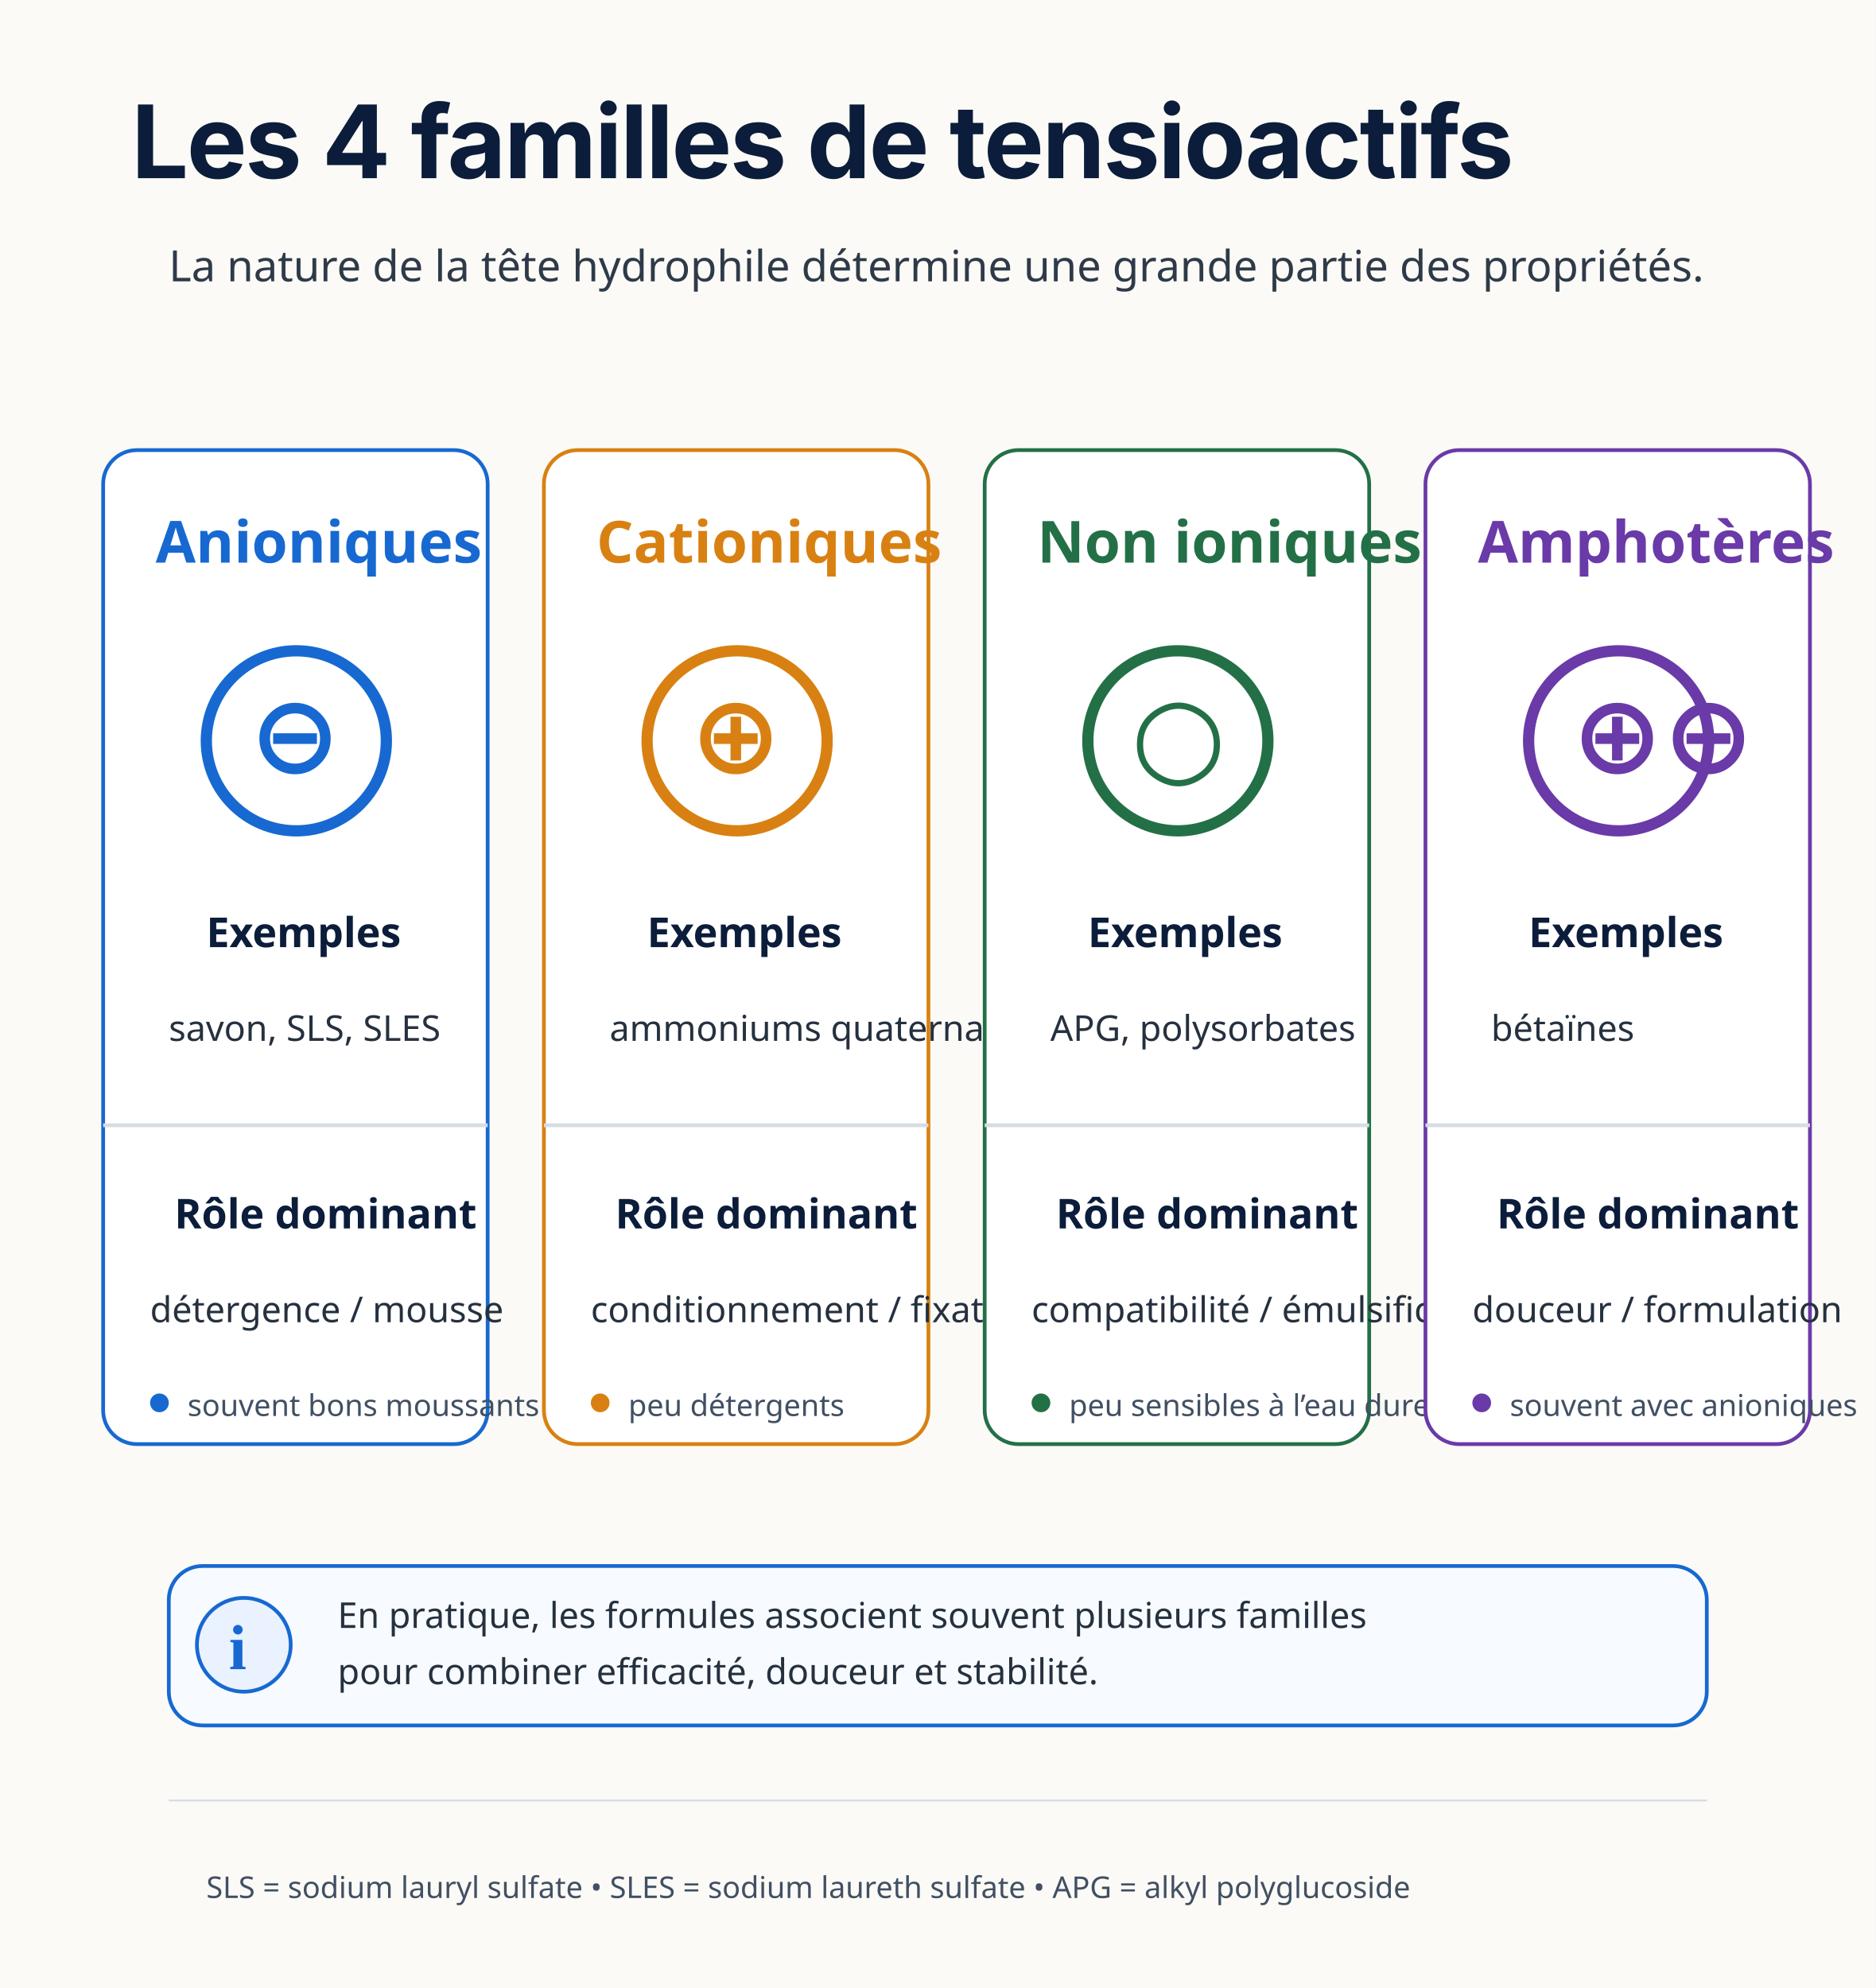
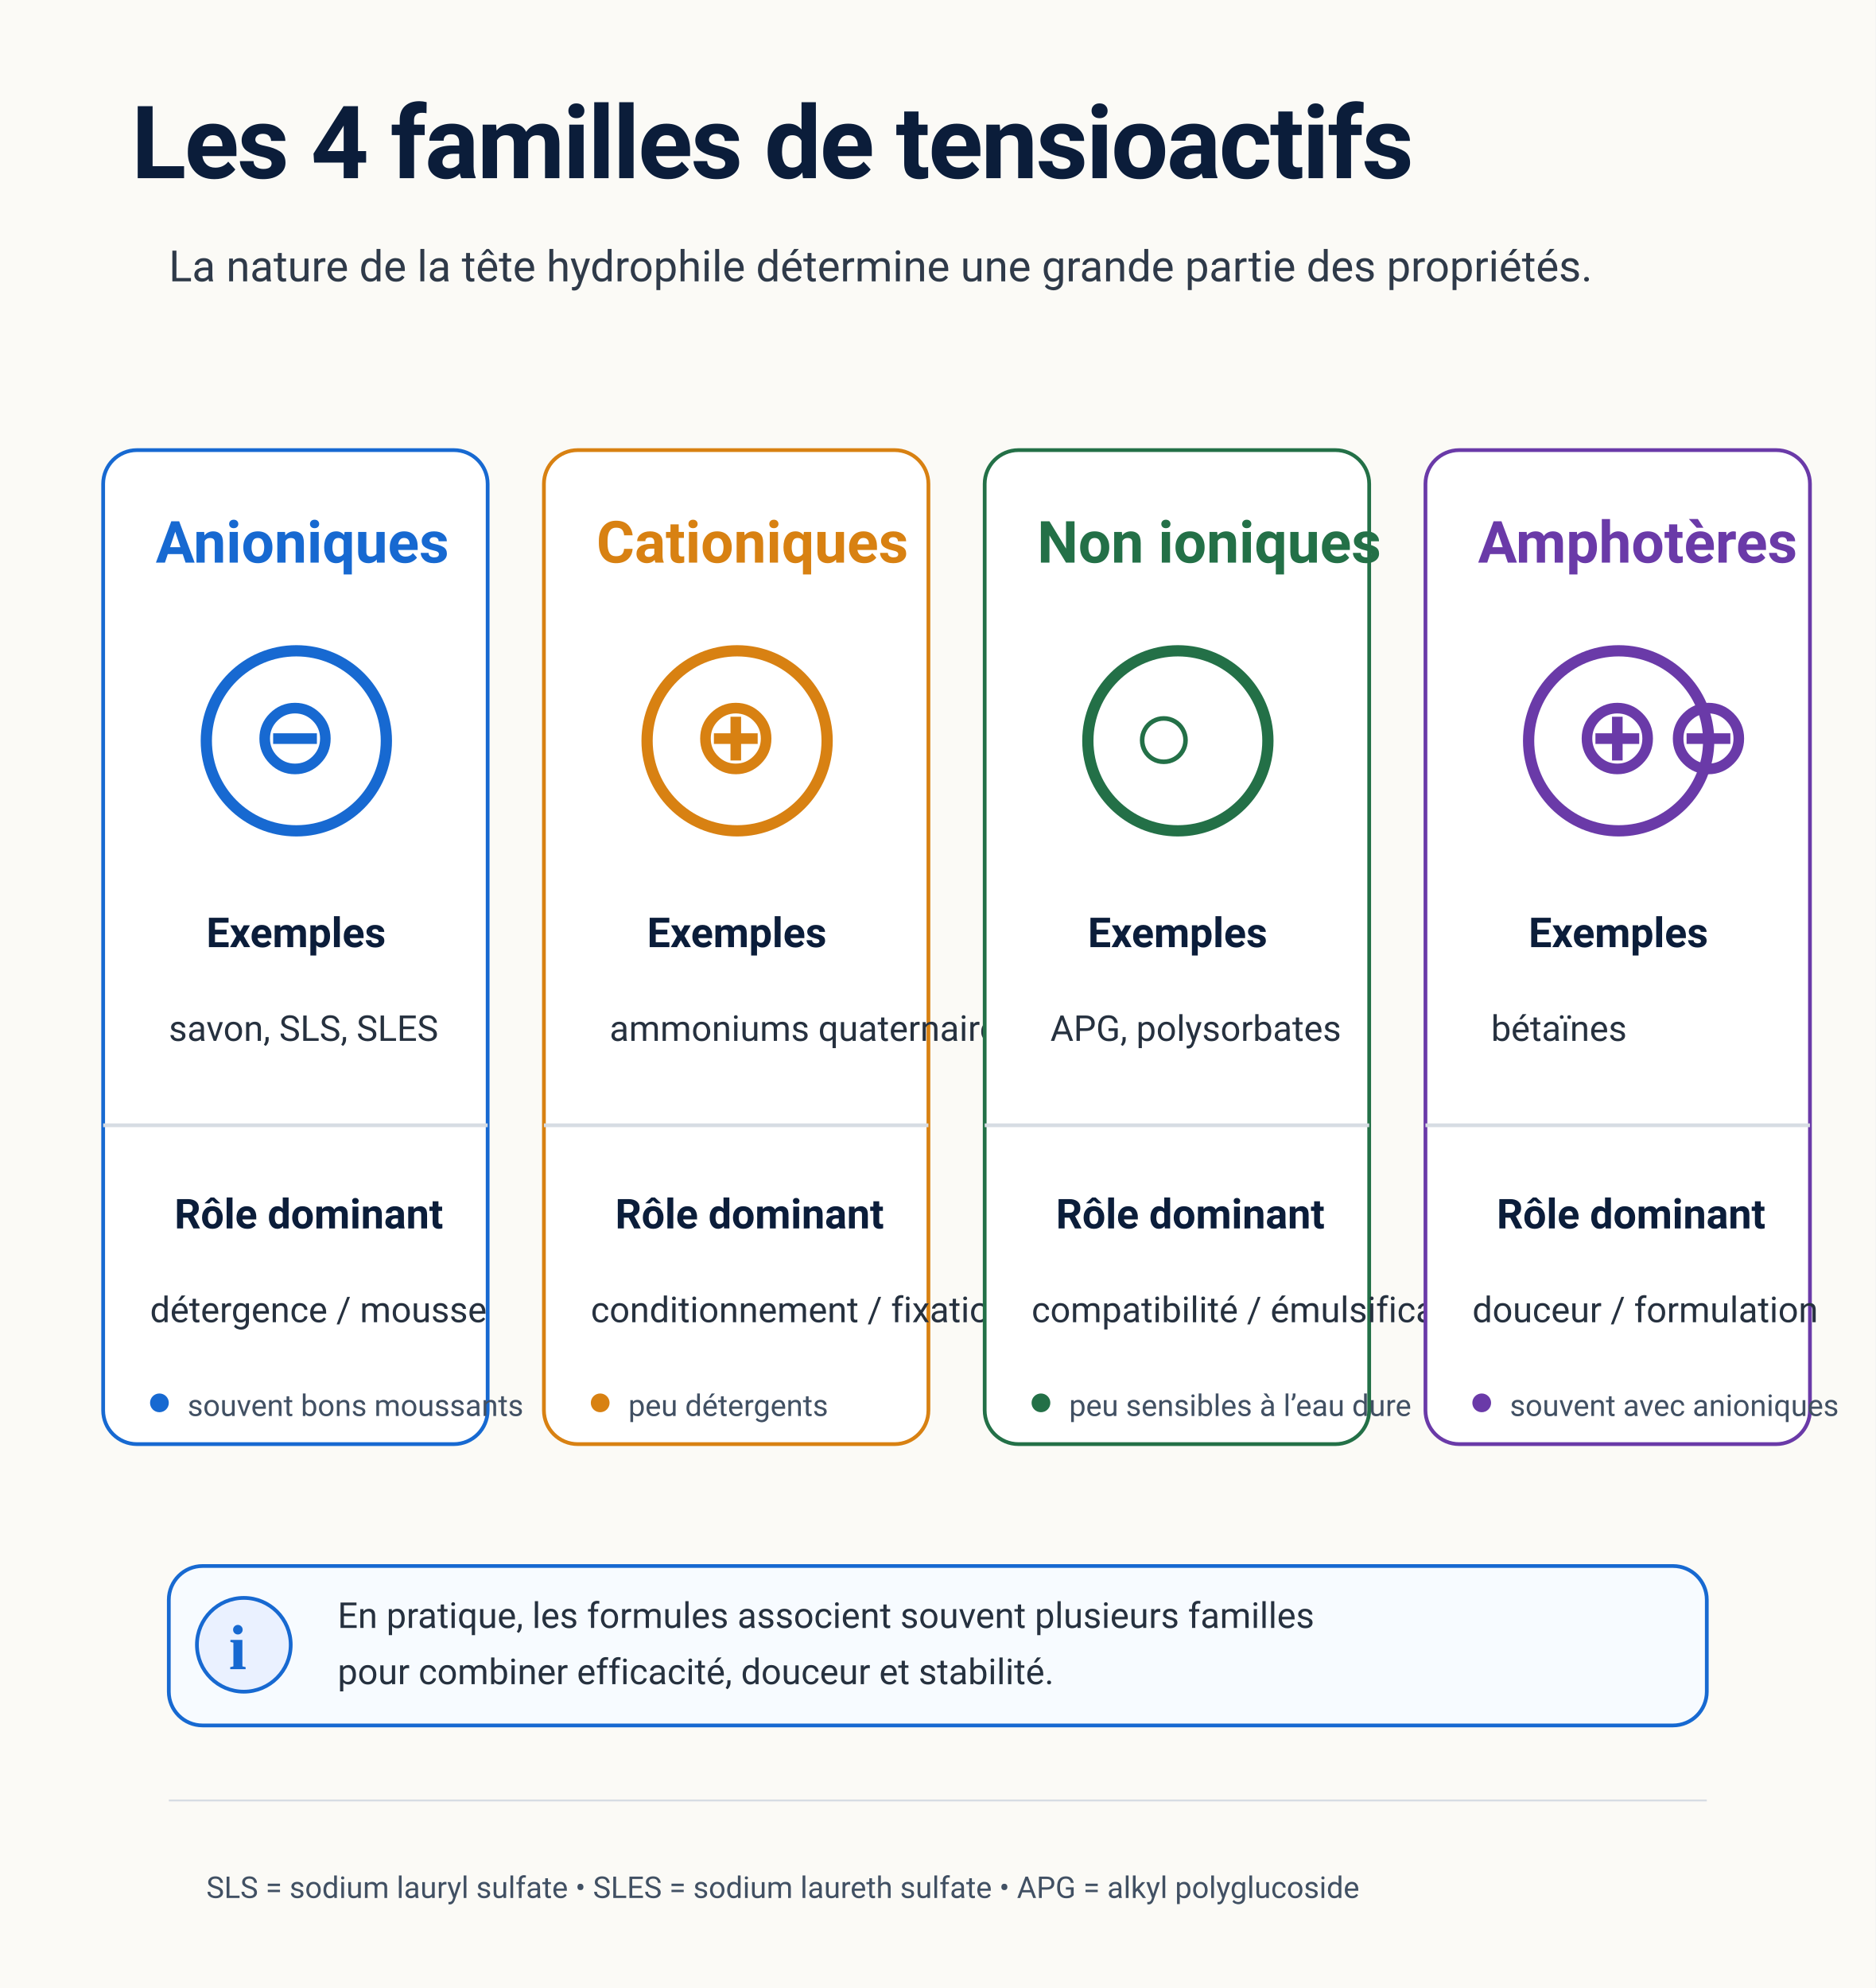
<svg xmlns="http://www.w3.org/2000/svg" width="1000" height="1060" viewBox="0 0 1000 1060" role="img" aria-labelledby="title desc">
  <defs>
    <style>
- .title{font:700 54px system-ui,-apple-system,BlinkMacSystemFont,'Segoe UI',sans-serif;fill:#0b1d3a;letter-spacing:-1px}.subtitle{font:400 23px system-ui,sans-serif;fill:#2f3a49}.h2{font:700 34px system-ui,sans-serif;fill:#0b1d3a}.label{font:600 22px system-ui,sans-serif;fill:#0b1d3a}.small{font:400 19px system-ui,sans-serif;fill:#26313f}.tiny{font:400 16px system-ui,sans-serif;fill:#415063}.blue{fill:#1769d1}.orange{fill:#d88112}.green{fill:#237047}.purple{fill:#6a3aa8}.ink{fill:#111827}.muted{fill:#4b5563}.line{stroke:#d7dce3;stroke-width:2}.box{fill:#fff;stroke:#d7dce3;stroke-width:2}.info{fill:#f7fbff;stroke:#1769d1;stroke-width:2}.warn{fill:#fff9ed;stroke:#d88112;stroke-width:2}.water{fill:#dcefff;stroke:#68aee8;stroke-width:2}.oil{fill:#ffe1a3;stroke:#e0a144;stroke-width:2}.surface{fill:#e8e5dd;stroke:#b7b3a8;stroke-width:1}.tail{fill:none;stroke:#111827;stroke-width:4;stroke-linecap:round}.dash{stroke-dasharray:8 8}.mono{font:500 20px ui-monospace,SFMono-Regular,Menlo,monospace;fill:#111827}
+ .title{font:700 54px Roboto,Arial,sans-serif;fill:#0b1d3a;letter-spacing:-1px}.subtitle{font:400 23px Roboto,Arial,sans-serif;fill:#2f3a49}.h2{font:700 34px Roboto,Arial,sans-serif;fill:#0b1d3a}.label{font:600 22px Roboto,Arial,sans-serif;fill:#0b1d3a}.small{font:400 19px Roboto,Arial,sans-serif;fill:#26313f}.tiny{font:400 16px Roboto,Arial,sans-serif;fill:#415063}.blue{fill:#1769d1}.orange{fill:#d88112}.green{fill:#237047}.purple{fill:#6a3aa8}.ink{fill:#111827}.muted{fill:#4b5563}.line{stroke:#d7dce3;stroke-width:2}.box{fill:#fff;stroke:#d7dce3;stroke-width:2}.info{fill:#f7fbff;stroke:#1769d1;stroke-width:2}.warn{fill:#fff9ed;stroke:#d88112;stroke-width:2}.water{fill:#dcefff;stroke:#68aee8;stroke-width:2}.oil{fill:#ffe1a3;stroke:#e0a144;stroke-width:2}.surface{fill:#e8e5dd;stroke:#b7b3a8;stroke-width:1}.tail{fill:none;stroke:#111827;stroke-width:4;stroke-linecap:round}.dash{stroke-dasharray:8 8}.mono{font:500 20px Roboto,Arial,sans-serif;fill:#111827}
</style>
    <radialGradient id="blueHead" cx="35%" cy="30%">
      <stop offset="0" stop-color="#9fd7ff" />
      <stop offset="1" stop-color="#1769d1" />
    </radialGradient>
    <radialGradient id="oilDrop" cx="35%" cy="30%">
      <stop offset="0" stop-color="#ffe19a" />
      <stop offset="1" stop-color="#d88112" />
    </radialGradient>
    <marker id="arrowBlue" markerWidth="10" markerHeight="10" refX="8" refY="3" orient="auto">
      <path d="M0,0 L0,6 L9,3 z" fill="#1769d1" />
    </marker>
    <marker id="arrowOrange" markerWidth="10" markerHeight="10" refX="8" refY="3" orient="auto">
      <path d="M0,0 L0,6 L9,3 z" fill="#d88112" />
    </marker>
    <marker id="arrowDark" markerWidth="10" markerHeight="10" refX="8" refY="3" orient="auto">
      <path d="M0,0 L0,6 L9,3 z" fill="#111827" />
    </marker>
  </defs>
  <rect width="100%" height="100%" fill="#fbfaf6" />
  <text x="70" y="95" class="title">Les 4 familles de tensioactifs</text>
  <text x="90" y="150" class="subtitle">La nature de la tête hydrophile détermine une grande partie des propriétés.</text>
  <rect x="55" y="240" width="205" height="530" rx="18" fill="#fff" stroke="#1769d1" stroke-width="2" />
-   <text x="83" y="300" font-size="31" font-weight="700" fill="#1769d1" font-family="system-ui,sans-serif">Anioniques</text>
+   <text x="83" y="300" font-size="31" font-weight="700" fill="#1769d1" font-family="Roboto,Arial,sans-serif">Anioniques</text>
  <circle cx="158" cy="395" r="48" fill="none" stroke="#1769d1" stroke-width="6" />
-   <text x="133" y="412" font-size="58" font-weight="700" fill="#1769d1" font-family="system-ui,sans-serif">⊖</text>
+   <text x="133" y="412" font-size="58" font-weight="700" fill="#1769d1" font-family="Roboto,Arial,sans-serif">⊖</text>
  <text x="110" y="505" class="label" fill="#1769d1">Exemples</text>
  <text x="90" y="555" class="small">savon, SLS, SLES</text>
  <line x1="55" y1="600" x2="260" y2="600" class="line" />
  <text x="93" y="655" class="label" fill="#1769d1">Rôle dominant</text>
  <text x="80" y="705" class="small">détergence / mousse</text>
  <circle cx="85" cy="748" r="5" fill="#1769d1" />
  <text x="100" y="755" class="tiny">souvent bons moussants</text>
  <rect x="290" y="240" width="205" height="530" rx="18" fill="#fff" stroke="#d88112" stroke-width="2" />
-   <text x="318" y="300" font-size="31" font-weight="700" fill="#d88112" font-family="system-ui,sans-serif">Cationiques</text>
+   <text x="318" y="300" font-size="31" font-weight="700" fill="#d88112" font-family="Roboto,Arial,sans-serif">Cationiques</text>
  <circle cx="393" cy="395" r="48" fill="none" stroke="#d88112" stroke-width="6" />
-   <text x="368" y="412" font-size="58" font-weight="700" fill="#d88112" font-family="system-ui,sans-serif">⊕</text>
+   <text x="368" y="412" font-size="58" font-weight="700" fill="#d88112" font-family="Roboto,Arial,sans-serif">⊕</text>
  <text x="345" y="505" class="label" fill="#d88112">Exemples</text>
  <text x="325" y="555" class="small">ammoniums quaternaires</text>
  <line x1="290" y1="600" x2="495" y2="600" class="line" />
  <text x="328" y="655" class="label" fill="#d88112">Rôle dominant</text>
  <text x="315" y="705" class="small">conditionnement / fixation</text>
  <circle cx="320" cy="748" r="5" fill="#d88112" />
  <text x="335" y="755" class="tiny">peu détergents</text>
  <rect x="525" y="240" width="205" height="530" rx="18" fill="#fff" stroke="#237047" stroke-width="2" />
-   <text x="553" y="300" font-size="31" font-weight="700" fill="#237047" font-family="system-ui,sans-serif">Non ioniques</text>
+   <text x="553" y="300" font-size="31" font-weight="700" fill="#237047" font-family="Roboto,Arial,sans-serif">Non ioniques</text>
  <circle cx="628" cy="395" r="48" fill="none" stroke="#237047" stroke-width="6" />
-   <text x="603" y="412" font-size="58" font-weight="700" fill="#237047" font-family="system-ui,sans-serif">○</text>
+   <text x="603" y="412" font-size="58" font-weight="700" fill="#237047" font-family="Roboto,Arial,sans-serif">○</text>
  <text x="580" y="505" class="label" fill="#237047">Exemples</text>
  <text x="560" y="555" class="small">APG, polysorbates</text>
  <line x1="525" y1="600" x2="730" y2="600" class="line" />
  <text x="563" y="655" class="label" fill="#237047">Rôle dominant</text>
  <text x="550" y="705" class="small">compatibilité / émulsification</text>
  <circle cx="555" cy="748" r="5" fill="#237047" />
  <text x="570" y="755" class="tiny">peu sensibles à l’eau dure</text>
  <rect x="760" y="240" width="205" height="530" rx="18" fill="#fff" stroke="#6a3aa8" stroke-width="2" />
-   <text x="788" y="300" font-size="31" font-weight="700" fill="#6a3aa8" font-family="system-ui,sans-serif">Amphotères</text>
+   <text x="788" y="300" font-size="31" font-weight="700" fill="#6a3aa8" font-family="Roboto,Arial,sans-serif">Amphotères</text>
  <circle cx="863" cy="395" r="48" fill="none" stroke="#6a3aa8" stroke-width="6" />
-   <text x="838" y="412" font-size="58" font-weight="700" fill="#6a3aa8" font-family="system-ui,sans-serif">⊕⊖</text>
+   <text x="838" y="412" font-size="58" font-weight="700" fill="#6a3aa8" font-family="Roboto,Arial,sans-serif">⊕⊖</text>
  <text x="815" y="505" class="label" fill="#6a3aa8">Exemples</text>
  <text x="795" y="555" class="small">bétaïnes</text>
  <line x1="760" y1="600" x2="965" y2="600" class="line" />
  <text x="798" y="655" class="label" fill="#6a3aa8">Rôle dominant</text>
  <text x="785" y="705" class="small">douceur / formulation</text>
  <circle cx="790" cy="748" r="5" fill="#6a3aa8" />
  <text x="805" y="755" class="tiny">souvent avec anioniques</text>
  <rect x="90" y="835" width="820" height="85" rx="18" class="info" />
  <circle cx="130" cy="877" r="25" fill="#eaf1ff" stroke="#1769d1" stroke-width="2" />
  <text x="122" y="890" font-size="34" font-weight="700" fill="#1769d1">i</text>
  <text x="180" y="868" class="small">En pratique, les formules associent souvent plusieurs familles</text>
  <text x="180" y="898" class="small">pour combiner efficacité, douceur et stabilité.</text>
  <line x1="90" y1="960" x2="910" y2="960" stroke="#d7dce3" />
  <text x="110" y="1012" class="tiny">SLS = sodium lauryl sulfate  •  SLES = sodium laureth sulfate  •  APG = alkyl polyglucoside</text>
</svg>
